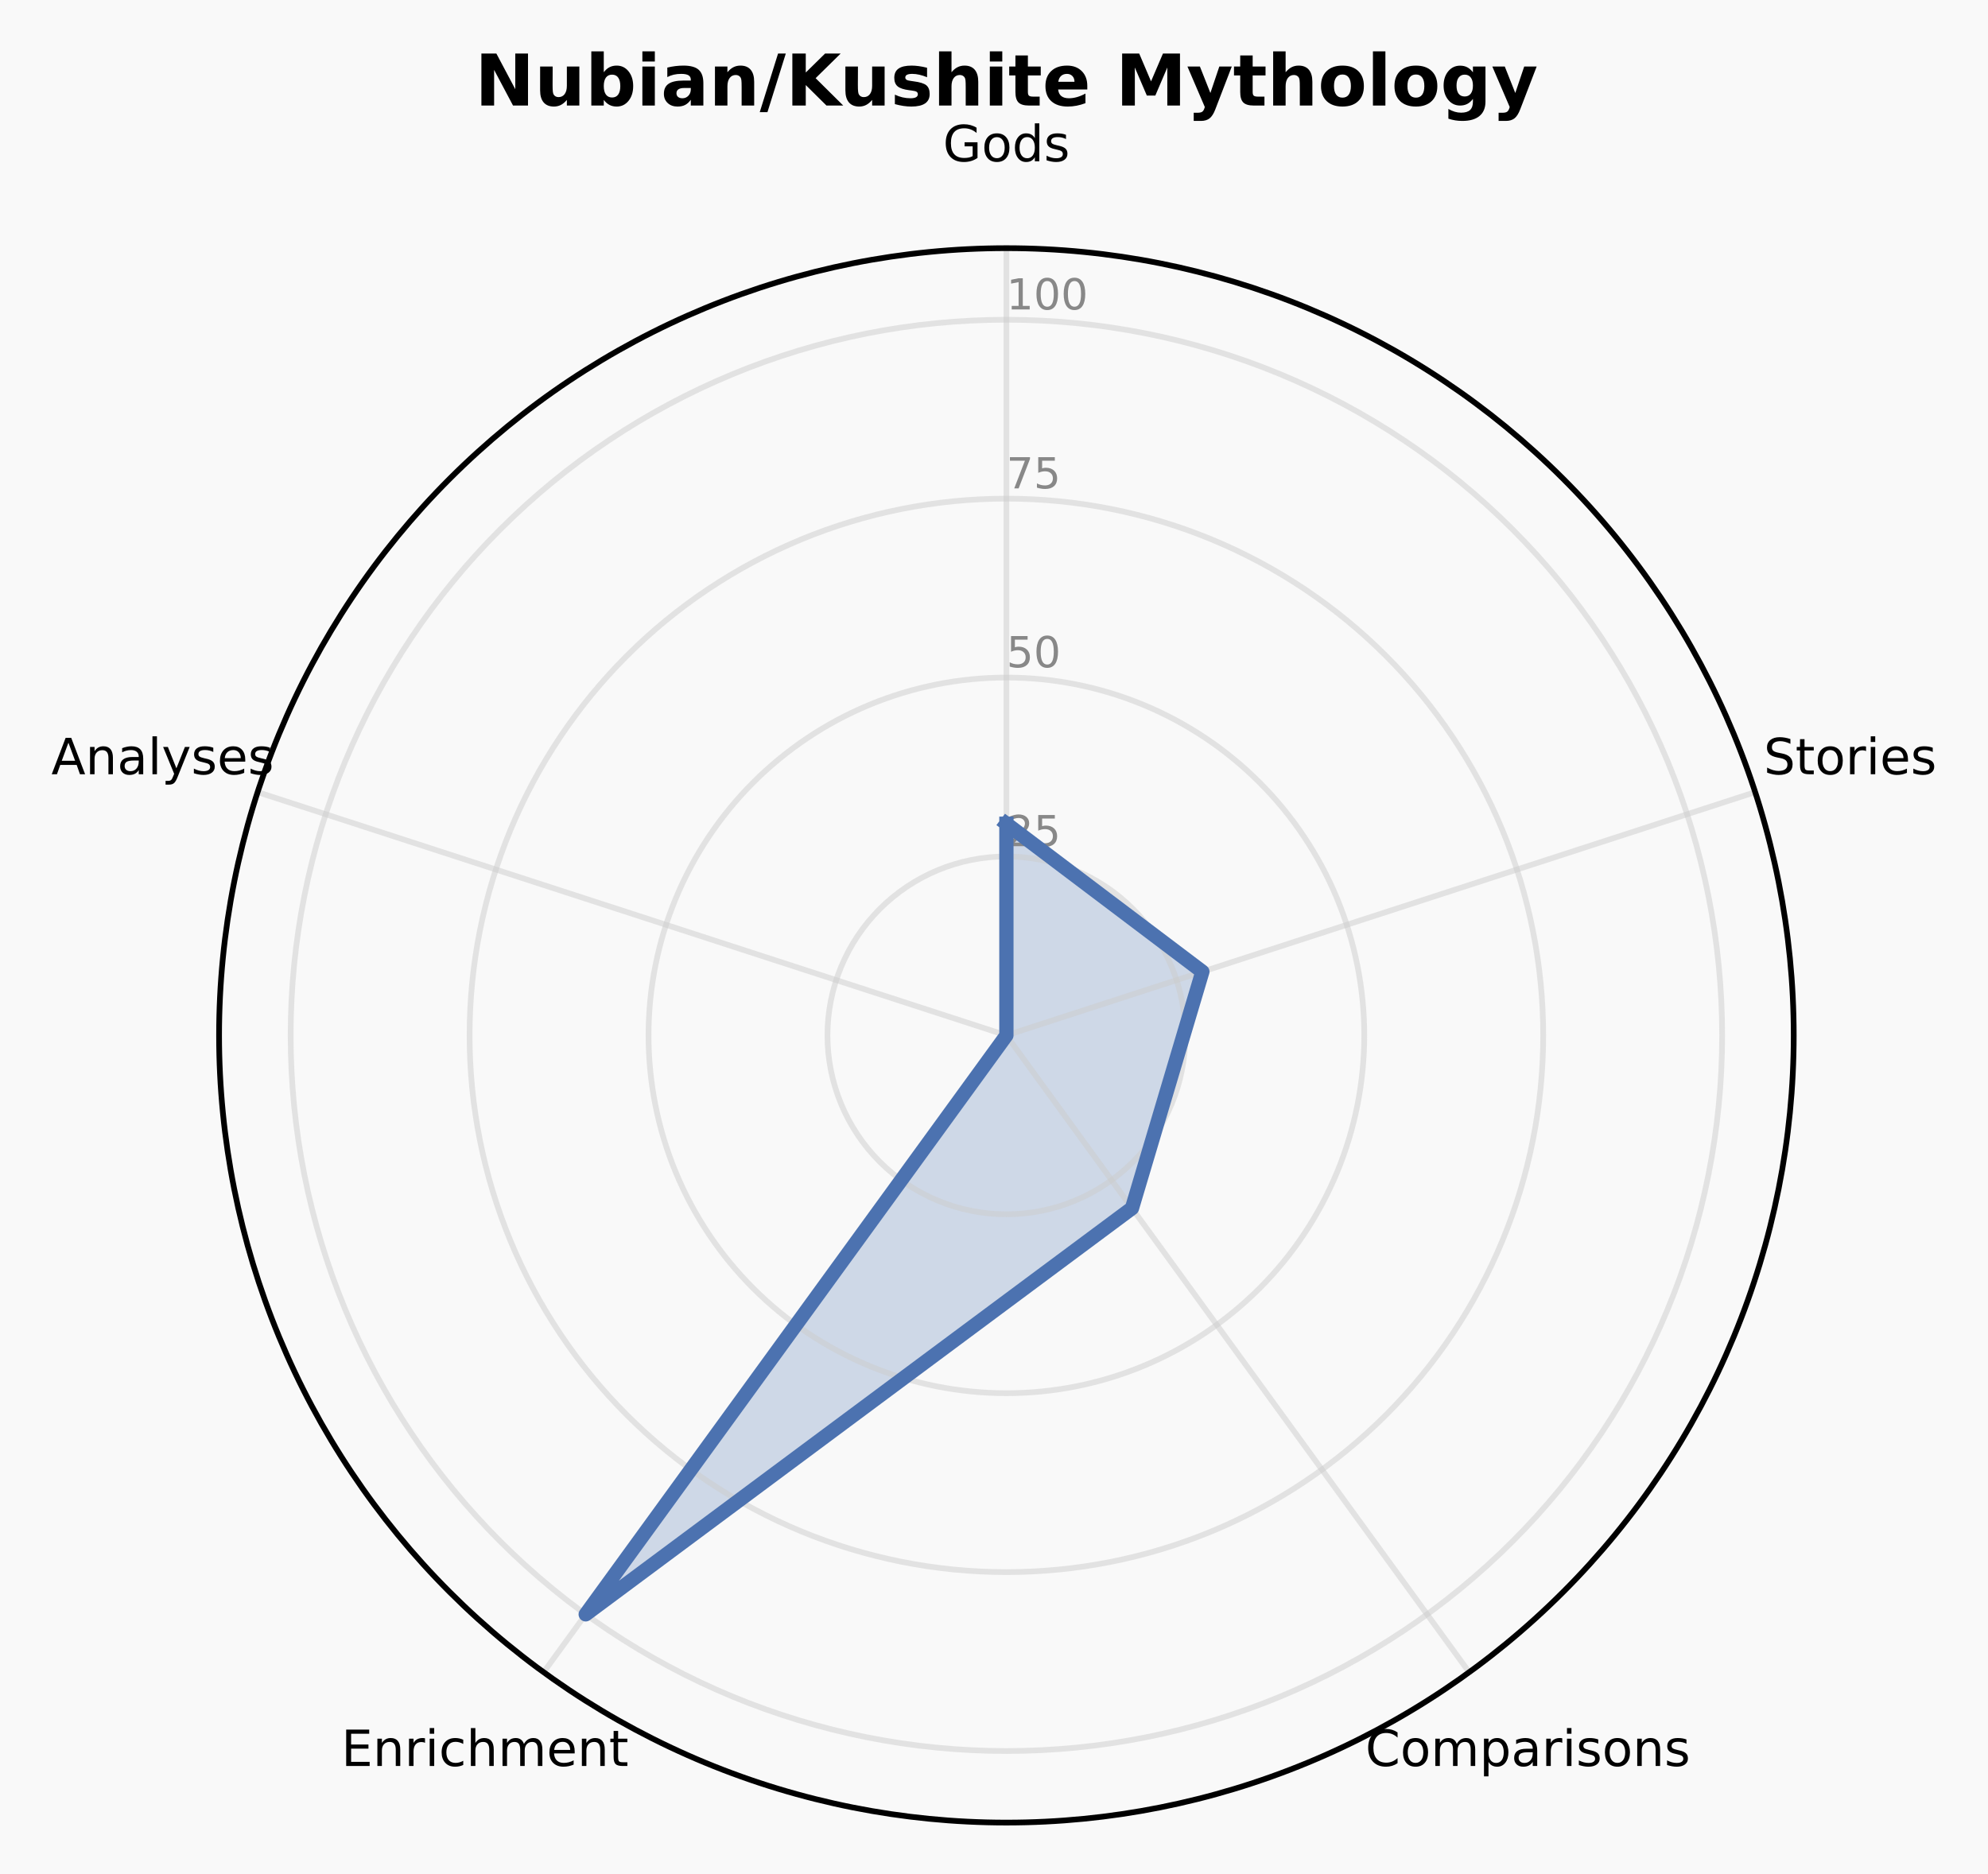
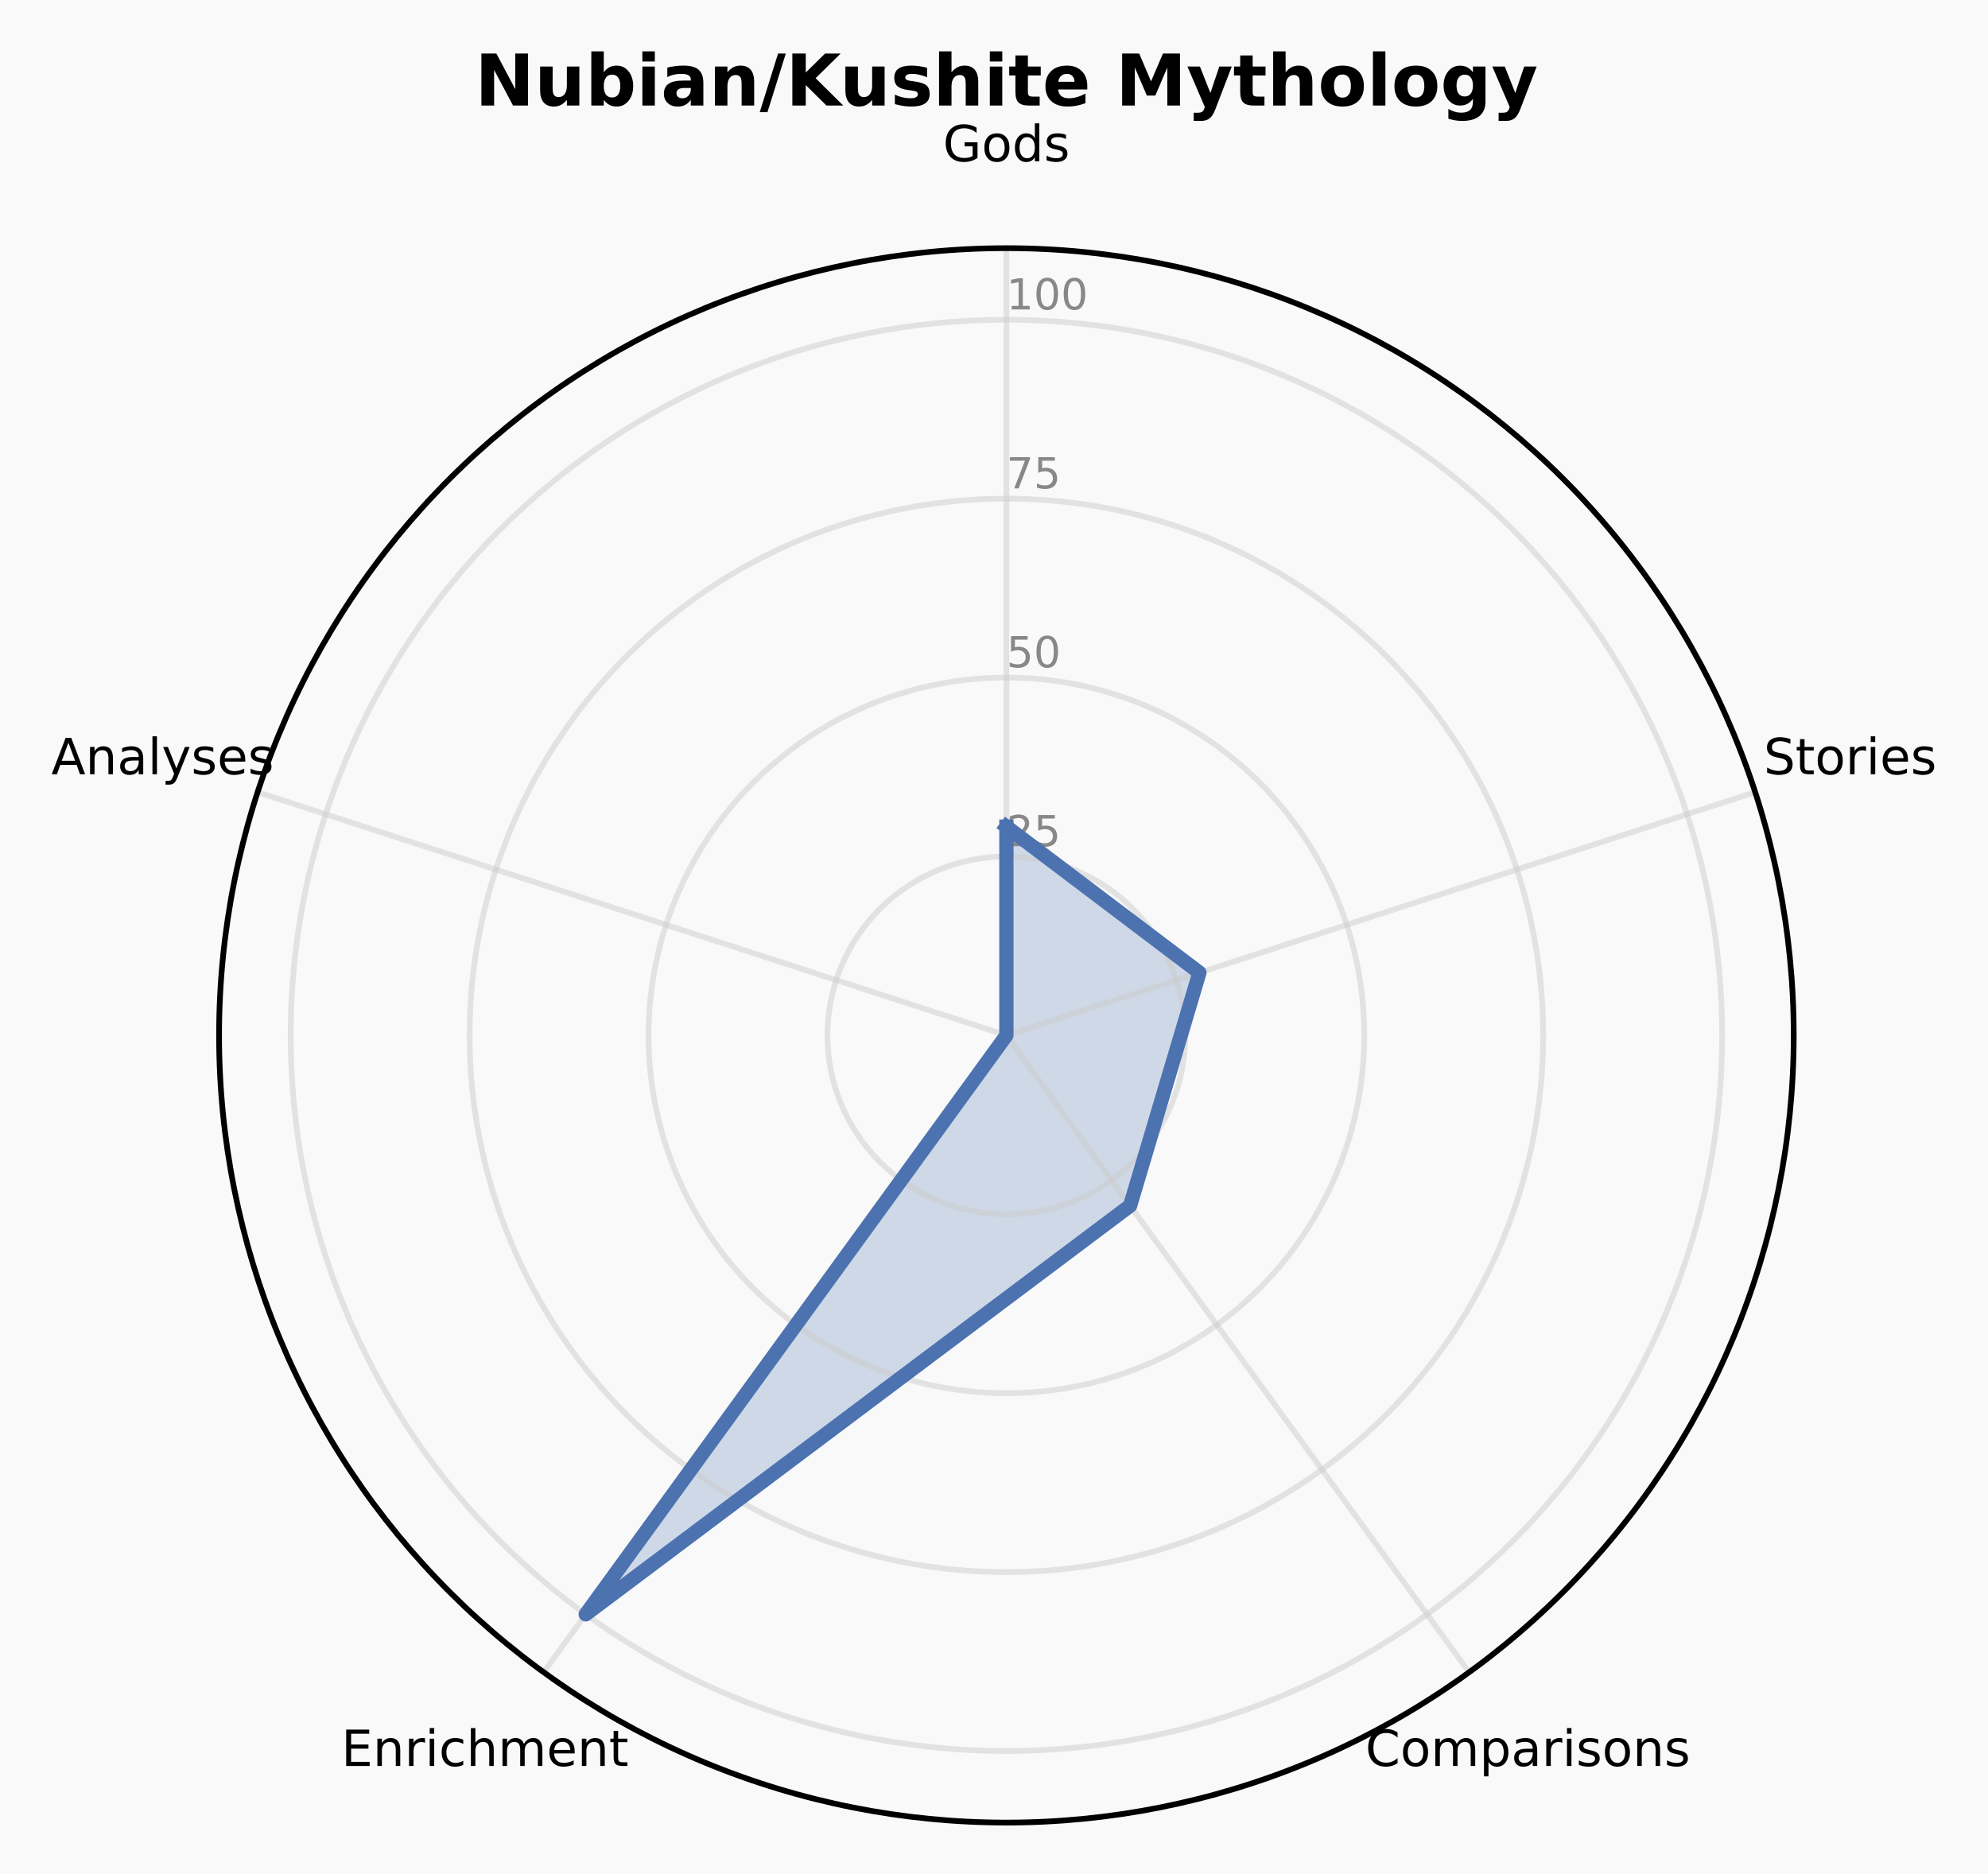
<svg xmlns="http://www.w3.org/2000/svg" xmlns:xlink="http://www.w3.org/1999/xlink" width="278.709pt" height="262.758pt" viewBox="0 0 278.709 262.758" version="1.1">
  <defs>
    <style type="text/css">*{stroke-linejoin: round; stroke-linecap: butt}</style>
  </defs>
  <g id="figure_1">
    <g id="patch_1">
      <path d="M 0 262.758  L 278.709 262.758  L 278.709 0  L 0 0  z " style="fill: #f9f9f9" />
    </g>
    <g id="axes_1">
      <g id="patch_2">
        <path d="M 251.473 145.178  C 251.473 130.683 248.618 116.329 243.071 102.938  C 237.524 89.546 229.393 77.377 219.143 67.128  C 208.894 56.878 196.725 48.748 183.334 43.201  C 169.942 37.654 155.588 34.798 141.093 34.798  C 126.598 34.798 112.244 37.654 98.853 43.201  C 85.461 48.748 73.293 56.878 63.043 67.128  C 52.794 77.377 44.663 89.546 39.116 102.938  C 33.569 116.329 30.714 130.683 30.714 145.178  C 30.714 159.673 33.569 174.027 39.116 187.418  C 44.663 200.81 52.794 212.979 63.043 223.228  C 73.293 233.478 85.461 241.609 98.853 247.155  C 112.244 252.702 126.598 255.558 141.093 255.558  C 155.588 255.558 169.942 252.702 183.334 247.155  C 196.725 241.609 208.894 233.478 219.143 223.228  C 229.393 212.979 237.524 200.81 243.071 187.418  C 248.618 174.027 251.473 159.673 251.473 145.178  M 141.093 145.178  C 141.093 145.178 141.093 145.178 141.093 145.178  C 141.093 145.178 141.093 145.178 141.093 145.178  C 141.093 145.178 141.093 145.178 141.093 145.178  C 141.093 145.178 141.093 145.178 141.093 145.178  C 141.093 145.178 141.093 145.178 141.093 145.178  C 141.093 145.178 141.093 145.178 141.093 145.178  C 141.093 145.178 141.093 145.178 141.093 145.178  C 141.093 145.178 141.093 145.178 141.093 145.178  C 141.093 145.178 141.093 145.178 141.093 145.178  C 141.093 145.178 141.093 145.178 141.093 145.178  C 141.093 145.178 141.093 145.178 141.093 145.178  C 141.093 145.178 141.093 145.178 141.093 145.178  C 141.093 145.178 141.093 145.178 141.093 145.178  C 141.093 145.178 141.093 145.178 141.093 145.178  C 141.093 145.178 141.093 145.178 141.093 145.178  C 141.093 145.178 141.093 145.178 141.093 145.178  z " style="fill: #f9f9f9" />
      </g>
      <g id="patch_3">
-         <path d="M 141.093 115.498  L 168.567 136.251  L 158.7 169.411  L 82.112 226.359  L 141.093 145.178  z " clip-path="url(#p955410643f)" style="fill: #4c72b0; opacity: 0.25; stroke: #4c72b0; stroke-linejoin: miter" />
+         <path d="M 141.093 115.911  L 168.157 136.385  L 158.441 169.055  L 82.112 226.359  L 141.093 145.178  z " clip-path="url(#p2fd613f01b)" style="fill: #4c72b0; opacity: 0.25; stroke: #4c72b0; stroke-linejoin: miter" />
      </g>
      <g id="matplotlib.axis_1">
        <g id="xtick_1">
          <g id="line2d_1">
-             <path d="M 141.093 145.178  L 141.093 34.798  " clip-path="url(#p955410643f)" style="fill: none; stroke: #cccccc; stroke-opacity: 0.5; stroke-width: 0.8; stroke-linecap: square" />
+             <path d="M 141.093 145.178  L 141.093 34.798  " clip-path="url(#p2fd613f01b)" style="fill: none; stroke: #cccccc; stroke-opacity: 0.5; stroke-width: 0.8; stroke-linecap: square" />
          </g>
          <g id="text_1">
            <g transform="translate(132.1945 22.61707) scale(0.07 -0.07)">
              <defs>
                <path id="DejaVuSans-2a" d="M 3809 666  L 3809 1919  L 2778 1919  L 2778 2438  L 4434 2438  L 4434 434  Q 4069 175 3628 42  Q 3188 -91 2688 -91  Q 1594 -91 976 548  Q 359 1188 359 2328  Q 359 3472 976 4111  Q 1594 4750 2688 4750  Q 3144 4750 3555 4637  Q 3966 4525 4313 4306  L 4313 3634  Q 3963 3931 3569 4081  Q 3175 4231 2741 4231  Q 1884 4231 1454 3753  Q 1025 3275 1025 2328  Q 1025 1384 1454 906  Q 1884 428 2741 428  Q 3075 428 3337 486  Q 3600 544 3809 666  z " transform="scale(0.015625)" />
                <path id="DejaVuSans-52" d="M 1959 3097  Q 1497 3097 1228 2736  Q 959 2375 959 1747  Q 959 1119 1226 758  Q 1494 397 1959 397  Q 2419 397 2687 759  Q 2956 1122 2956 1747  Q 2956 2369 2687 2733  Q 2419 3097 1959 3097  z M 1959 3584  Q 2709 3584 3137 3096  Q 3566 2609 3566 1747  Q 3566 888 3137 398  Q 2709 -91 1959 -91  Q 1206 -91 779 398  Q 353 888 353 1747  Q 353 2609 779 3096  Q 1206 3584 1959 3584  z " transform="scale(0.015625)" />
                <path id="DejaVuSans-47" d="M 2906 2969  L 2906 4863  L 3481 4863  L 3481 0  L 2906 0  L 2906 525  Q 2725 213 2448 61  Q 2172 -91 1784 -91  Q 1150 -91 751 415  Q 353 922 353 1747  Q 353 2572 751 3078  Q 1150 3584 1784 3584  Q 2172 3584 2448 3432  Q 2725 3281 2906 2969  z M 947 1747  Q 947 1113 1208 752  Q 1469 391 1925 391  Q 2381 391 2643 752  Q 2906 1113 2906 1747  Q 2906 2381 2643 2742  Q 2381 3103 1925 3103  Q 1469 3103 1208 2742  Q 947 2381 947 1747  z " transform="scale(0.015625)" />
                <path id="DejaVuSans-56" d="M 2834 3397  L 2834 2853  Q 2591 2978 2328 3040  Q 2066 3103 1784 3103  Q 1356 3103 1142 2972  Q 928 2841 928 2578  Q 928 2378 1081 2264  Q 1234 2150 1697 2047  L 1894 2003  Q 2506 1872 2764 1633  Q 3022 1394 3022 966  Q 3022 478 2636 193  Q 2250 -91 1575 -91  Q 1294 -91 989 -36  Q 684 19 347 128  L 347 722  Q 666 556 975 473  Q 1284 391 1588 391  Q 1994 391 2212 530  Q 2431 669 2431 922  Q 2431 1156 2273 1281  Q 2116 1406 1581 1522  L 1381 1569  Q 847 1681 609 1914  Q 372 2147 372 2553  Q 372 3047 722 3315  Q 1072 3584 1716 3584  Q 2034 3584 2315 3537  Q 2597 3491 2834 3397  z " transform="scale(0.015625)" />
              </defs>
              <use xlink:href="#DejaVuSans-2a" />
              <use xlink:href="#DejaVuSans-52" transform="translate(77.48438 0)" />
              <use xlink:href="#DejaVuSans-47" transform="translate(138.6719 0)" />
              <use xlink:href="#DejaVuSans-56" transform="translate(202.1562 0)" />
            </g>
          </g>
        </g>
        <g id="xtick_2">
          <g id="line2d_2">
-             <path d="M 141.093 145.178  L 246.07 111.069  " clip-path="url(#p955410643f)" style="fill: none; stroke: #cccccc; stroke-opacity: 0.5; stroke-width: 0.8; stroke-linecap: square" />
+             <path d="M 141.093 145.178  L 246.07 111.069  " clip-path="url(#p2fd613f01b)" style="fill: none; stroke: #cccccc; stroke-opacity: 0.5; stroke-width: 0.8; stroke-linecap: square" />
          </g>
          <g id="text_2">
            <g transform="translate(247.2616 108.5613) scale(0.07 -0.07)">
              <defs>
                <path id="DejaVuSans-36" d="M 3425 4513  L 3425 3897  Q 3066 4069 2747 4153  Q 2428 4238 2131 4238  Q 1616 4238 1336 4038  Q 1056 3838 1056 3469  Q 1056 3159 1242 3001  Q 1428 2844 1947 2747  L 2328 2669  Q 3034 2534 3370 2195  Q 3706 1856 3706 1288  Q 3706 609 3251 259  Q 2797 -91 1919 -91  Q 1588 -91 1214 -16  Q 841 59 441 206  L 441 856  Q 825 641 1194 531  Q 1563 422 1919 422  Q 2459 422 2753 634  Q 3047 847 3047 1241  Q 3047 1584 2836 1778  Q 2625 1972 2144 2069  L 1759 2144  Q 1053 2284 737 2584  Q 422 2884 422 3419  Q 422 4038 858 4394  Q 1294 4750 2059 4750  Q 2388 4750 2728 4690  Q 3069 4631 3425 4513  z " transform="scale(0.015625)" />
                <path id="DejaVuSans-57" d="M 1172 4494  L 1172 3500  L 2356 3500  L 2356 3053  L 1172 3053  L 1172 1153  Q 1172 725 1289 603  Q 1406 481 1766 481  L 2356 481  L 2356 0  L 1766 0  Q 1100 0 847 248  Q 594 497 594 1153  L 594 3053  L 172 3053  L 172 3500  L 594 3500  L 594 4494  L 1172 4494  z " transform="scale(0.015625)" />
                <path id="DejaVuSans-55" d="M 2631 2963  Q 2534 3019 2420 3045  Q 2306 3072 2169 3072  Q 1681 3072 1420 2755  Q 1159 2438 1159 1844  L 1159 0  L 581 0  L 581 3500  L 1159 3500  L 1159 2956  Q 1341 3275 1631 3429  Q 1922 3584 2338 3584  Q 2397 3584 2469 3576  Q 2541 3569 2628 3553  L 2631 2963  z " transform="scale(0.015625)" />
                <path id="DejaVuSans-4c" d="M 603 3500  L 1178 3500  L 1178 0  L 603 0  L 603 3500  z M 603 4863  L 1178 4863  L 1178 4134  L 603 4134  L 603 4863  z " transform="scale(0.015625)" />
                <path id="DejaVuSans-48" d="M 3597 1894  L 3597 1613  L 953 1613  Q 991 1019 1311 708  Q 1631 397 2203 397  Q 2534 397 2845 478  Q 3156 559 3463 722  L 3463 178  Q 3153 47 2828 -22  Q 2503 -91 2169 -91  Q 1331 -91 842 396  Q 353 884 353 1716  Q 353 2575 817 3079  Q 1281 3584 2069 3584  Q 2775 3584 3186 3129  Q 3597 2675 3597 1894  z M 3022 2063  Q 3016 2534 2758 2815  Q 2500 3097 2075 3097  Q 1594 3097 1305 2825  Q 1016 2553 972 2059  L 3022 2063  z " transform="scale(0.015625)" />
              </defs>
              <use xlink:href="#DejaVuSans-36" />
              <use xlink:href="#DejaVuSans-57" transform="translate(63.48438 0)" />
              <use xlink:href="#DejaVuSans-52" transform="translate(102.6875 0)" />
              <use xlink:href="#DejaVuSans-55" transform="translate(163.875 0)" />
              <use xlink:href="#DejaVuSans-4c" transform="translate(204.9844 0)" />
              <use xlink:href="#DejaVuSans-48" transform="translate(232.7656 0)" />
              <use xlink:href="#DejaVuSans-56" transform="translate(294.2969 0)" />
            </g>
          </g>
        </g>
        <g id="xtick_3">
          <g id="line2d_3">
-             <path d="M 141.093 145.178  L 205.973 234.477  " clip-path="url(#p955410643f)" style="fill: none; stroke: #cccccc; stroke-opacity: 0.5; stroke-width: 0.8; stroke-linecap: square" />
+             <path d="M 141.093 145.178  L 205.973 234.477  " clip-path="url(#p2fd613f01b)" style="fill: none; stroke: #cccccc; stroke-opacity: 0.5; stroke-width: 0.8; stroke-linecap: square" />
          </g>
          <g id="text_3">
            <g transform="translate(191.4228 247.6219) scale(0.07 -0.07)">
              <defs>
                <path id="DejaVuSans-26" d="M 4122 4306  L 4122 3641  Q 3803 3938 3442 4084  Q 3081 4231 2675 4231  Q 1875 4231 1450 3742  Q 1025 3253 1025 2328  Q 1025 1406 1450 917  Q 1875 428 2675 428  Q 3081 428 3442 575  Q 3803 722 4122 1019  L 4122 359  Q 3791 134 3420 21  Q 3050 -91 2638 -91  Q 1578 -91 968 557  Q 359 1206 359 2328  Q 359 3453 968 4101  Q 1578 4750 2638 4750  Q 3056 4750 3426 4639  Q 3797 4528 4122 4306  z " transform="scale(0.015625)" />
                <path id="DejaVuSans-50" d="M 3328 2828  Q 3544 3216 3844 3400  Q 4144 3584 4550 3584  Q 5097 3584 5394 3201  Q 5691 2819 5691 2113  L 5691 0  L 5113 0  L 5113 2094  Q 5113 2597 4934 2840  Q 4756 3084 4391 3084  Q 3944 3084 3684 2787  Q 3425 2491 3425 1978  L 3425 0  L 2847 0  L 2847 2094  Q 2847 2600 2669 2842  Q 2491 3084 2119 3084  Q 1678 3084 1418 2786  Q 1159 2488 1159 1978  L 1159 0  L 581 0  L 581 3500  L 1159 3500  L 1159 2956  Q 1356 3278 1631 3431  Q 1906 3584 2284 3584  Q 2666 3584 2933 3390  Q 3200 3197 3328 2828  z " transform="scale(0.015625)" />
                <path id="DejaVuSans-53" d="M 1159 525  L 1159 -1331  L 581 -1331  L 581 3500  L 1159 3500  L 1159 2969  Q 1341 3281 1617 3432  Q 1894 3584 2278 3584  Q 2916 3584 3314 3078  Q 3713 2572 3713 1747  Q 3713 922 3314 415  Q 2916 -91 2278 -91  Q 1894 -91 1617 61  Q 1341 213 1159 525  z M 3116 1747  Q 3116 2381 2855 2742  Q 2594 3103 2138 3103  Q 1681 3103 1420 2742  Q 1159 2381 1159 1747  Q 1159 1113 1420 752  Q 1681 391 2138 391  Q 2594 391 2855 752  Q 3116 1113 3116 1747  z " transform="scale(0.015625)" />
                <path id="DejaVuSans-44" d="M 2194 1759  Q 1497 1759 1228 1600  Q 959 1441 959 1056  Q 959 750 1161 570  Q 1363 391 1709 391  Q 2188 391 2477 730  Q 2766 1069 2766 1631  L 2766 1759  L 2194 1759  z M 3341 1997  L 3341 0  L 2766 0  L 2766 531  Q 2569 213 2275 61  Q 1981 -91 1556 -91  Q 1019 -91 701 211  Q 384 513 384 1019  Q 384 1609 779 1909  Q 1175 2209 1959 2209  L 2766 2209  L 2766 2266  Q 2766 2663 2505 2880  Q 2244 3097 1772 3097  Q 1472 3097 1187 3025  Q 903 2953 641 2809  L 641 3341  Q 956 3463 1253 3523  Q 1550 3584 1831 3584  Q 2591 3584 2966 3190  Q 3341 2797 3341 1997  z " transform="scale(0.015625)" />
                <path id="DejaVuSans-51" d="M 3513 2113  L 3513 0  L 2938 0  L 2938 2094  Q 2938 2591 2744 2837  Q 2550 3084 2163 3084  Q 1697 3084 1428 2787  Q 1159 2491 1159 1978  L 1159 0  L 581 0  L 581 3500  L 1159 3500  L 1159 2956  Q 1366 3272 1645 3428  Q 1925 3584 2291 3584  Q 2894 3584 3203 3211  Q 3513 2838 3513 2113  z " transform="scale(0.015625)" />
              </defs>
              <use xlink:href="#DejaVuSans-26" />
              <use xlink:href="#DejaVuSans-52" transform="translate(69.82812 0)" />
              <use xlink:href="#DejaVuSans-50" transform="translate(131.0156 0)" />
              <use xlink:href="#DejaVuSans-53" transform="translate(228.4219 0)" />
              <use xlink:href="#DejaVuSans-44" transform="translate(291.9062 0)" />
              <use xlink:href="#DejaVuSans-55" transform="translate(353.1875 0)" />
              <use xlink:href="#DejaVuSans-4c" transform="translate(394.2969 0)" />
              <use xlink:href="#DejaVuSans-56" transform="translate(422.0781 0)" />
              <use xlink:href="#DejaVuSans-52" transform="translate(474.1719 0)" />
              <use xlink:href="#DejaVuSans-51" transform="translate(535.3594 0)" />
              <use xlink:href="#DejaVuSans-56" transform="translate(598.7344 0)" />
            </g>
          </g>
        </g>
        <g id="xtick_4">
          <g id="line2d_4">
-             <path d="M 141.093 145.178  L 76.214 234.477  " clip-path="url(#p955410643f)" style="fill: none; stroke: #cccccc; stroke-opacity: 0.5; stroke-width: 0.8; stroke-linecap: square" />
+             <path d="M 141.093 145.178  L 76.214 234.477  " clip-path="url(#p2fd613f01b)" style="fill: none; stroke: #cccccc; stroke-opacity: 0.5; stroke-width: 0.8; stroke-linecap: square" />
          </g>
          <g id="text_4">
            <g transform="translate(47.8483 247.6219) scale(0.07 -0.07)">
              <defs>
                <path id="DejaVuSans-28" d="M 628 4666  L 3578 4666  L 3578 4134  L 1259 4134  L 1259 2753  L 3481 2753  L 3481 2222  L 1259 2222  L 1259 531  L 3634 531  L 3634 0  L 628 0  L 628 4666  z " transform="scale(0.015625)" />
                <path id="DejaVuSans-46" d="M 3122 3366  L 3122 2828  Q 2878 2963 2633 3030  Q 2388 3097 2138 3097  Q 1578 3097 1268 2742  Q 959 2388 959 1747  Q 959 1106 1268 751  Q 1578 397 2138 397  Q 2388 397 2633 464  Q 2878 531 3122 666  L 3122 134  Q 2881 22 2623 -34  Q 2366 -91 2075 -91  Q 1284 -91 818 406  Q 353 903 353 1747  Q 353 2603 823 3093  Q 1294 3584 2113 3584  Q 2378 3584 2631 3529  Q 2884 3475 3122 3366  z " transform="scale(0.015625)" />
                <path id="DejaVuSans-4b" d="M 3513 2113  L 3513 0  L 2938 0  L 2938 2094  Q 2938 2591 2744 2837  Q 2550 3084 2163 3084  Q 1697 3084 1428 2787  Q 1159 2491 1159 1978  L 1159 0  L 581 0  L 581 4863  L 1159 4863  L 1159 2956  Q 1366 3272 1645 3428  Q 1925 3584 2291 3584  Q 2894 3584 3203 3211  Q 3513 2838 3513 2113  z " transform="scale(0.015625)" />
              </defs>
              <use xlink:href="#DejaVuSans-28" />
              <use xlink:href="#DejaVuSans-51" transform="translate(63.1875 0)" />
              <use xlink:href="#DejaVuSans-55" transform="translate(126.5625 0)" />
              <use xlink:href="#DejaVuSans-4c" transform="translate(167.6719 0)" />
              <use xlink:href="#DejaVuSans-46" transform="translate(195.4531 0)" />
              <use xlink:href="#DejaVuSans-4b" transform="translate(250.4375 0)" />
              <use xlink:href="#DejaVuSans-50" transform="translate(313.8125 0)" />
              <use xlink:href="#DejaVuSans-48" transform="translate(411.2188 0)" />
              <use xlink:href="#DejaVuSans-51" transform="translate(472.75 0)" />
              <use xlink:href="#DejaVuSans-57" transform="translate(536.125 0)" />
            </g>
          </g>
        </g>
        <g id="xtick_5">
          <g id="line2d_5">
-             <path d="M 141.093 145.178  L 36.116 111.069  " clip-path="url(#p955410643f)" style="fill: none; stroke: #cccccc; stroke-opacity: 0.5; stroke-width: 0.8; stroke-linecap: square" />
+             <path d="M 141.093 145.178  L 36.116 111.069  " clip-path="url(#p2fd613f01b)" style="fill: none; stroke: #cccccc; stroke-opacity: 0.5; stroke-width: 0.8; stroke-linecap: square" />
          </g>
          <g id="text_5">
            <g transform="translate(7.2 108.5613) scale(0.07 -0.07)">
              <defs>
                <path id="DejaVuSans-24" d="M 2188 4044  L 1331 1722  L 3047 1722  L 2188 4044  z M 1831 4666  L 2547 4666  L 4325 0  L 3669 0  L 3244 1197  L 1141 1197  L 716 0  L 50 0  L 1831 4666  z " transform="scale(0.015625)" />
                <path id="DejaVuSans-4f" d="M 603 4863  L 1178 4863  L 1178 0  L 603 0  L 603 4863  z " transform="scale(0.015625)" />
                <path id="DejaVuSans-5c" d="M 2059 -325  Q 1816 -950 1584 -1140  Q 1353 -1331 966 -1331  L 506 -1331  L 506 -850  L 844 -850  Q 1081 -850 1212 -737  Q 1344 -625 1503 -206  L 1606 56  L 191 3500  L 800 3500  L 1894 763  L 2988 3500  L 3597 3500  L 2059 -325  z " transform="scale(0.015625)" />
              </defs>
              <use xlink:href="#DejaVuSans-24" />
              <use xlink:href="#DejaVuSans-51" transform="translate(68.40625 0)" />
              <use xlink:href="#DejaVuSans-44" transform="translate(131.7812 0)" />
              <use xlink:href="#DejaVuSans-4f" transform="translate(193.0625 0)" />
              <use xlink:href="#DejaVuSans-5c" transform="translate(220.8438 0)" />
              <use xlink:href="#DejaVuSans-56" transform="translate(280.0312 0)" />
              <use xlink:href="#DejaVuSans-48" transform="translate(332.125 0)" />
              <use xlink:href="#DejaVuSans-56" transform="translate(393.6562 0)" />
            </g>
          </g>
        </g>
      </g>
      <g id="matplotlib.axis_2">
        <g id="ytick_1">
          <g id="line2d_6">
-             <path d="M 141.093 120.092  C 144.388 120.092 147.65 120.741 150.693 122.001  C 153.737 123.262 156.503 125.11 158.832 127.439  C 161.161 129.769 163.009 132.534 164.27 135.578  C 165.531 138.621 166.18 141.884 166.18 145.178  C 166.18 148.472 165.531 151.735 164.27 154.778  C 163.009 157.822 161.161 160.587 158.832 162.917  C 156.503 165.246 153.737 167.094 150.693 168.355  C 147.65 169.615 144.388 170.264 141.093 170.264  C 137.799 170.264 134.537 169.615 131.493 168.355  C 128.45 167.094 125.684 165.246 123.355 162.917  C 121.025 160.587 119.177 157.822 117.917 154.778  C 116.656 151.735 116.007 148.472 116.007 145.178  C 116.007 141.884 116.656 138.621 117.917 135.578  C 119.177 132.534 121.025 129.769 123.355 127.439  C 125.684 125.11 128.45 123.262 131.493 122.001  C 134.537 120.741 137.799 120.092 141.093 120.092  " clip-path="url(#p955410643f)" style="fill: none; stroke: #cccccc; stroke-opacity: 0.5; stroke-width: 0.8; stroke-linecap: square" />
+             <path d="M 141.093 120.092  C 144.388 120.092 147.65 120.741 150.693 122.001  C 153.737 123.262 156.503 125.11 158.832 127.439  C 161.161 129.769 163.009 132.534 164.27 135.578  C 165.531 138.621 166.18 141.884 166.18 145.178  C 166.18 148.472 165.531 151.735 164.27 154.778  C 163.009 157.822 161.161 160.587 158.832 162.917  C 156.503 165.246 153.737 167.094 150.693 168.355  C 147.65 169.615 144.388 170.264 141.093 170.264  C 137.799 170.264 134.537 169.615 131.493 168.355  C 128.45 167.094 125.684 165.246 123.355 162.917  C 121.025 160.587 119.177 157.822 117.917 154.778  C 116.656 151.735 116.007 148.472 116.007 145.178  C 116.007 141.884 116.656 138.621 117.917 135.578  C 119.177 132.534 121.025 129.769 123.355 127.439  C 125.684 125.11 128.45 123.262 131.493 122.001  C 134.537 120.741 137.799 120.092 141.093 120.092  " clip-path="url(#p2fd613f01b)" style="fill: none; stroke: #cccccc; stroke-opacity: 0.5; stroke-width: 0.8; stroke-linecap: square" />
          </g>
          <g id="text_6">
            <g style="fill: #888888" transform="translate(141.0933 118.6504) scale(0.06 -0.06)">
              <defs>
                <path id="DejaVuSans-15" d="M 1228 531  L 3431 531  L 3431 0  L 469 0  L 469 531  Q 828 903 1448 1529  Q 2069 2156 2228 2338  Q 2531 2678 2651 2914  Q 2772 3150 2772 3378  Q 2772 3750 2511 3984  Q 2250 4219 1831 4219  Q 1534 4219 1204 4116  Q 875 4013 500 3803  L 500 4441  Q 881 4594 1212 4672  Q 1544 4750 1819 4750  Q 2544 4750 2975 4387  Q 3406 4025 3406 3419  Q 3406 3131 3298 2873  Q 3191 2616 2906 2266  Q 2828 2175 2409 1742  Q 1991 1309 1228 531  z " transform="scale(0.015625)" />
                <path id="DejaVuSans-18" d="M 691 4666  L 3169 4666  L 3169 4134  L 1269 4134  L 1269 2991  Q 1406 3038 1543 3061  Q 1681 3084 1819 3084  Q 2600 3084 3056 2656  Q 3513 2228 3513 1497  Q 3513 744 3044 326  Q 2575 -91 1722 -91  Q 1428 -91 1123 -41  Q 819 9 494 109  L 494 744  Q 775 591 1075 516  Q 1375 441 1709 441  Q 2250 441 2565 725  Q 2881 1009 2881 1497  Q 2881 1984 2565 2268  Q 2250 2553 1709 2553  Q 1456 2553 1204 2497  Q 953 2441 691 2322  L 691 4666  z " transform="scale(0.015625)" />
              </defs>
              <use xlink:href="#DejaVuSans-15" />
              <use xlink:href="#DejaVuSans-18" transform="translate(63.625 0)" />
            </g>
          </g>
        </g>
        <g id="ytick_2">
          <g id="line2d_7">
-             <path d="M 141.093 95.005  C 147.682 95.005 154.206 96.303 160.293 98.825  C 166.381 101.346 171.912 105.042 176.571 109.701  C 181.229 114.36 184.925 119.891 187.447 125.978  C 189.968 132.065 191.266 138.589 191.266 145.178  C 191.266 151.767 189.968 158.291 187.447 164.378  C 184.925 170.465 181.229 175.997 176.571 180.655  C 171.912 185.314 166.381 189.01 160.293 191.531  C 154.206 194.053 147.682 195.351 141.093 195.351  C 134.505 195.351 127.98 194.053 121.893 191.531  C 115.806 189.01 110.275 185.314 105.616 180.655  C 100.957 175.997 97.261 170.465 94.74 164.378  C 92.219 158.291 90.921 151.767 90.921 145.178  C 90.921 138.589 92.219 132.065 94.74 125.978  C 97.261 119.891 100.957 114.36 105.616 109.701  C 110.275 105.042 115.806 101.346 121.893 98.825  C 127.98 96.303 134.505 95.005 141.093 95.005  " clip-path="url(#p955410643f)" style="fill: none; stroke: #cccccc; stroke-opacity: 0.5; stroke-width: 0.8; stroke-linecap: square" />
+             <path d="M 141.093 95.005  C 147.682 95.005 154.206 96.303 160.293 98.825  C 166.381 101.346 171.912 105.042 176.571 109.701  C 181.229 114.36 184.925 119.891 187.447 125.978  C 189.968 132.065 191.266 138.589 191.266 145.178  C 191.266 151.767 189.968 158.291 187.447 164.378  C 184.925 170.465 181.229 175.997 176.571 180.655  C 171.912 185.314 166.381 189.01 160.293 191.531  C 154.206 194.053 147.682 195.351 141.093 195.351  C 134.505 195.351 127.98 194.053 121.893 191.531  C 115.806 189.01 110.275 185.314 105.616 180.655  C 100.957 175.997 97.261 170.465 94.74 164.378  C 92.219 158.291 90.921 151.767 90.921 145.178  C 90.921 138.589 92.219 132.065 94.74 125.978  C 97.261 119.891 100.957 114.36 105.616 109.701  C 110.275 105.042 115.806 101.346 121.893 98.825  C 127.98 96.303 134.505 95.005 141.093 95.005  " clip-path="url(#p2fd613f01b)" style="fill: none; stroke: #cccccc; stroke-opacity: 0.5; stroke-width: 0.8; stroke-linecap: square" />
          </g>
          <g id="text_7">
            <g style="fill: #888888" transform="translate(141.0933 93.56408) scale(0.06 -0.06)">
              <defs>
                <path id="DejaVuSans-13" d="M 2034 4250  Q 1547 4250 1301 3770  Q 1056 3291 1056 2328  Q 1056 1369 1301 889  Q 1547 409 2034 409  Q 2525 409 2770 889  Q 3016 1369 3016 2328  Q 3016 3291 2770 3770  Q 2525 4250 2034 4250  z M 2034 4750  Q 2819 4750 3233 4129  Q 3647 3509 3647 2328  Q 3647 1150 3233 529  Q 2819 -91 2034 -91  Q 1250 -91 836 529  Q 422 1150 422 2328  Q 422 3509 836 4129  Q 1250 4750 2034 4750  z " transform="scale(0.015625)" />
              </defs>
              <use xlink:href="#DejaVuSans-18" />
              <use xlink:href="#DejaVuSans-13" transform="translate(63.625 0)" />
            </g>
          </g>
        </g>
        <g id="ytick_3">
          <g id="line2d_8">
-             <path d="M 141.093 69.919  C 150.976 69.919 160.763 71.866 169.894 75.648  C 179.024 79.43 187.321 84.974 194.309 91.962  C 201.298 98.95 206.841 107.247 210.623 116.378  C 214.405 125.508 216.352 135.295 216.352 145.178  C 216.352 155.061 214.405 164.848 210.623 173.978  C 206.841 183.109 201.298 191.406 194.309 198.394  C 187.321 205.382 179.024 210.926 169.894 214.708  C 160.763 218.49 150.976 220.437 141.093 220.437  C 131.21 220.437 121.424 218.49 112.293 214.708  C 103.162 210.926 94.866 205.382 87.877 198.394  C 80.889 191.406 75.345 183.109 71.563 173.978  C 67.781 164.848 65.834 155.061 65.834 145.178  C 65.834 135.295 67.781 125.508 71.563 116.378  C 75.345 107.247 80.889 98.95 87.877 91.962  C 94.866 84.974 103.162 79.43 112.293 75.648  C 121.424 71.866 131.21 69.919 141.093 69.919  " clip-path="url(#p955410643f)" style="fill: none; stroke: #cccccc; stroke-opacity: 0.5; stroke-width: 0.8; stroke-linecap: square" />
+             <path d="M 141.093 69.919  C 150.976 69.919 160.763 71.866 169.894 75.648  C 179.024 79.43 187.321 84.974 194.309 91.962  C 201.298 98.95 206.841 107.247 210.623 116.378  C 214.405 125.508 216.352 135.295 216.352 145.178  C 216.352 155.061 214.405 164.848 210.623 173.978  C 206.841 183.109 201.298 191.406 194.309 198.394  C 187.321 205.382 179.024 210.926 169.894 214.708  C 160.763 218.49 150.976 220.437 141.093 220.437  C 131.21 220.437 121.424 218.49 112.293 214.708  C 103.162 210.926 94.866 205.382 87.877 198.394  C 80.889 191.406 75.345 183.109 71.563 173.978  C 67.781 164.848 65.834 155.061 65.834 145.178  C 65.834 135.295 67.781 125.508 71.563 116.378  C 75.345 107.247 80.889 98.95 87.877 91.962  C 94.866 84.974 103.162 79.43 112.293 75.648  C 121.424 71.866 131.21 69.919 141.093 69.919  " clip-path="url(#p2fd613f01b)" style="fill: none; stroke: #cccccc; stroke-opacity: 0.5; stroke-width: 0.8; stroke-linecap: square" />
          </g>
          <g id="text_8">
            <g style="fill: #888888" transform="translate(141.0933 68.47781) scale(0.06 -0.06)">
              <defs>
                <path id="DejaVuSans-1a" d="M 525 4666  L 3525 4666  L 3525 4397  L 1831 0  L 1172 0  L 2766 4134  L 525 4134  L 525 4666  z " transform="scale(0.015625)" />
              </defs>
              <use xlink:href="#DejaVuSans-1a" />
              <use xlink:href="#DejaVuSans-18" transform="translate(63.625 0)" />
            </g>
          </g>
        </g>
        <g id="ytick_4">
          <g id="line2d_9">
-             <path d="M 141.093 44.833  C 154.27 44.833 167.32 47.429 179.494 52.471  C 191.668 57.514 202.73 64.906 212.048 74.223  C 221.366 83.541 228.757 94.603 233.8 106.778  C 238.843 118.952 241.438 132.001 241.438 145.178  C 241.438 158.355 238.843 171.404 233.8 183.578  C 228.757 195.753 221.366 206.815 212.048 216.133  C 202.73 225.45 191.668 232.842 179.494 237.885  C 167.32 242.927 154.27 245.523 141.093 245.523  C 127.916 245.523 114.867 242.927 102.693 237.885  C 90.519 232.842 79.456 225.45 70.139 216.133  C 60.821 206.815 53.429 195.753 48.387 183.578  C 43.344 171.404 40.748 158.355 40.748 145.178  C 40.748 132.001 43.344 118.952 48.387 106.778  C 53.429 94.603 60.821 83.541 70.139 74.223  C 79.456 64.906 90.519 57.514 102.693 52.471  C 114.867 47.429 127.916 44.833 141.093 44.833  " clip-path="url(#p955410643f)" style="fill: none; stroke: #cccccc; stroke-opacity: 0.5; stroke-width: 0.8; stroke-linecap: square" />
+             <path d="M 141.093 44.833  C 154.27 44.833 167.32 47.429 179.494 52.471  C 191.668 57.514 202.73 64.906 212.048 74.223  C 221.366 83.541 228.757 94.603 233.8 106.778  C 238.843 118.952 241.438 132.001 241.438 145.178  C 241.438 158.355 238.843 171.404 233.8 183.578  C 228.757 195.753 221.366 206.815 212.048 216.133  C 202.73 225.45 191.668 232.842 179.494 237.885  C 167.32 242.927 154.27 245.523 141.093 245.523  C 127.916 245.523 114.867 242.927 102.693 237.885  C 90.519 232.842 79.456 225.45 70.139 216.133  C 60.821 206.815 53.429 195.753 48.387 183.578  C 43.344 171.404 40.748 158.355 40.748 145.178  C 40.748 132.001 43.344 118.952 48.387 106.778  C 53.429 94.603 60.821 83.541 70.139 74.223  C 79.456 64.906 90.519 57.514 102.693 52.471  C 114.867 47.429 127.916 44.833 141.093 44.833  " clip-path="url(#p2fd613f01b)" style="fill: none; stroke: #cccccc; stroke-opacity: 0.5; stroke-width: 0.8; stroke-linecap: square" />
          </g>
          <g id="text_9">
            <g style="fill: #888888" transform="translate(141.0933 43.39154) scale(0.06 -0.06)">
              <defs>
                <path id="DejaVuSans-14" d="M 794 531  L 1825 531  L 1825 4091  L 703 3866  L 703 4441  L 1819 4666  L 2450 4666  L 2450 531  L 3481 531  L 3481 0  L 794 0  L 794 531  z " transform="scale(0.015625)" />
              </defs>
              <use xlink:href="#DejaVuSans-14" />
              <use xlink:href="#DejaVuSans-13" transform="translate(63.625 0)" />
              <use xlink:href="#DejaVuSans-13" transform="translate(127.25 0)" />
            </g>
          </g>
        </g>
      </g>
      <g id="line2d_10">
-         <path d="M 141.093 115.498  L 168.567 136.251  L 158.7 169.411  L 82.112 226.359  L 141.093 145.178  L 141.093 115.498  " clip-path="url(#p955410643f)" style="fill: none; stroke: #4c72b0; stroke-width: 2; stroke-linecap: square" />
+         <path d="M 141.093 115.911  L 168.157 136.385  L 158.441 169.055  L 82.112 226.359  L 141.093 145.178  L 141.093 115.911  " clip-path="url(#p2fd613f01b)" style="fill: none; stroke: #4c72b0; stroke-width: 2; stroke-linecap: square" />
      </g>
      <g id="patch_4">
        <path d="M 141.093 34.798  C 126.598 34.798 112.244 37.654 98.853 43.201  C 85.461 48.748 73.293 56.878 63.043 67.128  C 52.794 77.377 44.663 89.546 39.116 102.938  C 33.569 116.329 30.714 130.683 30.714 145.178  C 30.714 159.673 33.569 174.027 39.116 187.418  C 44.663 200.81 52.794 212.979 63.043 223.228  C 73.293 233.478 85.461 241.609 98.853 247.155  C 112.244 252.702 126.598 255.558 141.093 255.558  C 155.588 255.558 169.942 252.702 183.334 247.155  C 196.725 241.609 208.894 233.478 219.143 223.228  C 229.393 212.979 237.524 200.81 243.071 187.418  C 248.618 174.027 251.473 159.673 251.473 145.178  C 251.473 130.683 248.618 116.329 243.071 102.938  C 237.524 89.546 229.393 77.377 219.143 67.128  C 208.894 56.878 196.725 48.748 183.334 43.201  C 169.942 37.654 155.588 34.798 141.093 34.798  " style="fill: none; stroke: #000000; stroke-width: 0.8; stroke-linejoin: miter; stroke-linecap: square" />
      </g>
      <g id="text_10">
        <g transform="translate(66.57218 14.79844) scale(0.1 -0.1)">
          <defs>
            <path id="DejaVuSans-Bold-31" d="M 588 4666  L 1931 4666  L 3628 1466  L 3628 4666  L 4769 4666  L 4769 0  L 3425 0  L 1728 3200  L 1728 0  L 588 0  L 588 4666  z " transform="scale(0.015625)" />
            <path id="DejaVuSans-Bold-58" d="M 500 1363  L 500 3500  L 1625 3500  L 1625 3150  Q 1625 2866 1622 2436  Q 1619 2006 1619 1863  Q 1619 1441 1641 1255  Q 1663 1069 1716 984  Q 1784 875 1895 815  Q 2006 756 2150 756  Q 2500 756 2700 1025  Q 2900 1294 2900 1772  L 2900 3500  L 4019 3500  L 4019 0  L 2900 0  L 2900 506  Q 2647 200 2364 54  Q 2081 -91 1741 -91  Q 1134 -91 817 281  Q 500 653 500 1363  z " transform="scale(0.015625)" />
            <path id="DejaVuSans-Bold-45" d="M 2400 722  Q 2759 722 2948 984  Q 3138 1247 3138 1747  Q 3138 2247 2948 2509  Q 2759 2772 2400 2772  Q 2041 2772 1848 2508  Q 1656 2244 1656 1747  Q 1656 1250 1848 986  Q 2041 722 2400 722  z M 1656 2988  Q 1888 3294 2169 3439  Q 2450 3584 2816 3584  Q 3463 3584 3878 3070  Q 4294 2556 4294 1747  Q 4294 938 3878 423  Q 3463 -91 2816 -91  Q 2450 -91 2169 54  Q 1888 200 1656 506  L 1656 0  L 538 0  L 538 4863  L 1656 4863  L 1656 2988  z " transform="scale(0.015625)" />
            <path id="DejaVuSans-Bold-4c" d="M 538 3500  L 1656 3500  L 1656 0  L 538 0  L 538 3500  z M 538 4863  L 1656 4863  L 1656 3950  L 538 3950  L 538 4863  z " transform="scale(0.015625)" />
            <path id="DejaVuSans-Bold-44" d="M 2106 1575  Q 1756 1575 1579 1456  Q 1403 1338 1403 1106  Q 1403 894 1545 773  Q 1688 653 1941 653  Q 2256 653 2472 879  Q 2688 1106 2688 1447  L 2688 1575  L 2106 1575  z M 3816 1997  L 3816 0  L 2688 0  L 2688 519  Q 2463 200 2181 54  Q 1900 -91 1497 -91  Q 953 -91 614 226  Q 275 544 275 1050  Q 275 1666 698 1953  Q 1122 2241 2028 2241  L 2688 2241  L 2688 2328  Q 2688 2594 2478 2717  Q 2269 2841 1825 2841  Q 1466 2841 1156 2769  Q 847 2697 581 2553  L 581 3406  Q 941 3494 1303 3539  Q 1666 3584 2028 3584  Q 2975 3584 3395 3211  Q 3816 2838 3816 1997  z " transform="scale(0.015625)" />
            <path id="DejaVuSans-Bold-51" d="M 4056 2131  L 4056 0  L 2931 0  L 2931 347  L 2931 1631  Q 2931 2084 2911 2256  Q 2891 2428 2841 2509  Q 2775 2619 2662 2680  Q 2550 2741 2406 2741  Q 2056 2741 1856 2470  Q 1656 2200 1656 1722  L 1656 0  L 538 0  L 538 3500  L 1656 3500  L 1656 2988  Q 1909 3294 2193 3439  Q 2478 3584 2822 3584  Q 3428 3584 3742 3212  Q 4056 2841 4056 2131  z " transform="scale(0.015625)" />
            <path id="DejaVuSans-Bold-12" d="M 1644 4666  L 2338 4666  L 691 -594  L 0 -594  L 1644 4666  z " transform="scale(0.015625)" />
            <path id="DejaVuSans-Bold-2e" d="M 588 4666  L 1791 4666  L 1791 2963  L 3525 4666  L 4922 4666  L 2675 2456  L 5153 0  L 3647 0  L 1791 1838  L 1791 0  L 588 0  L 588 4666  z " transform="scale(0.015625)" />
            <path id="DejaVuSans-Bold-56" d="M 3272 3391  L 3272 2541  Q 2913 2691 2578 2766  Q 2244 2841 1947 2841  Q 1628 2841 1473 2761  Q 1319 2681 1319 2516  Q 1319 2381 1436 2309  Q 1553 2238 1856 2203  L 2053 2175  Q 2913 2066 3209 1816  Q 3506 1566 3506 1031  Q 3506 472 3093 190  Q 2681 -91 1863 -91  Q 1516 -91 1145 -36  Q 775 19 384 128  L 384 978  Q 719 816 1070 734  Q 1422 653 1784 653  Q 2113 653 2278 743  Q 2444 834 2444 1013  Q 2444 1163 2330 1236  Q 2216 1309 1875 1350  L 1678 1375  Q 931 1469 631 1722  Q 331 1975 331 2491  Q 331 3047 712 3315  Q 1094 3584 1881 3584  Q 2191 3584 2531 3537  Q 2872 3491 3272 3391  z " transform="scale(0.015625)" />
            <path id="DejaVuSans-Bold-4b" d="M 4056 2131  L 4056 0  L 2931 0  L 2931 347  L 2931 1625  Q 2931 2084 2911 2256  Q 2891 2428 2841 2509  Q 2775 2619 2662 2680  Q 2550 2741 2406 2741  Q 2056 2741 1856 2470  Q 1656 2200 1656 1722  L 1656 0  L 538 0  L 538 4863  L 1656 4863  L 1656 2988  Q 1909 3294 2193 3439  Q 2478 3584 2822 3584  Q 3428 3584 3742 3212  Q 4056 2841 4056 2131  z " transform="scale(0.015625)" />
            <path id="DejaVuSans-Bold-57" d="M 1759 4494  L 1759 3500  L 2913 3500  L 2913 2700  L 1759 2700  L 1759 1216  Q 1759 972 1856 886  Q 1953 800 2241 800  L 2816 800  L 2816 0  L 1856 0  Q 1194 0 917 276  Q 641 553 641 1216  L 641 2700  L 84 2700  L 84 3500  L 641 3500  L 641 4494  L 1759 4494  z " transform="scale(0.015625)" />
            <path id="DejaVuSans-Bold-48" d="M 4031 1759  L 4031 1441  L 1416 1441  Q 1456 1047 1700 850  Q 1944 653 2381 653  Q 2734 653 3104 758  Q 3475 863 3866 1075  L 3866 213  Q 3469 63 3072 -14  Q 2675 -91 2278 -91  Q 1328 -91 801 392  Q 275 875 275 1747  Q 275 2603 792 3093  Q 1309 3584 2216 3584  Q 3041 3584 3536 3087  Q 4031 2591 4031 1759  z M 2881 2131  Q 2881 2450 2695 2645  Q 2509 2841 2209 2841  Q 1884 2841 1681 2658  Q 1478 2475 1428 2131  L 2881 2131  z " transform="scale(0.015625)" />
            <path id="DejaVuSans-Bold-3" transform="scale(0.015625)" />
            <path id="DejaVuSans-Bold-30" d="M 588 4666  L 2119 4666  L 3181 2169  L 4250 4666  L 5778 4666  L 5778 0  L 4641 0  L 4641 3413  L 3566 897  L 2803 897  L 1728 3413  L 1728 0  L 588 0  L 588 4666  z " transform="scale(0.015625)" />
            <path id="DejaVuSans-Bold-5c" d="M 78 3500  L 1197 3500  L 2138 1125  L 2938 3500  L 4056 3500  L 2584 -331  Q 2363 -916 2067 -1148  Q 1772 -1381 1288 -1381  L 641 -1381  L 641 -647  L 991 -647  Q 1275 -647 1404 -556  Q 1534 -466 1606 -231  L 1638 -134  L 78 3500  z " transform="scale(0.015625)" />
            <path id="DejaVuSans-Bold-52" d="M 2203 2784  Q 1831 2784 1636 2517  Q 1441 2250 1441 1747  Q 1441 1244 1636 976  Q 1831 709 2203 709  Q 2569 709 2762 976  Q 2956 1244 2956 1747  Q 2956 2250 2762 2517  Q 2569 2784 2203 2784  z M 2203 3584  Q 3106 3584 3614 3096  Q 4122 2609 4122 1747  Q 4122 884 3614 396  Q 3106 -91 2203 -91  Q 1297 -91 786 396  Q 275 884 275 1747  Q 275 2609 786 3096  Q 1297 3584 2203 3584  z " transform="scale(0.015625)" />
            <path id="DejaVuSans-Bold-4f" d="M 538 4863  L 1656 4863  L 1656 0  L 538 0  L 538 4863  z " transform="scale(0.015625)" />
            <path id="DejaVuSans-Bold-4a" d="M 2919 594  Q 2688 288 2409 144  Q 2131 0 1766 0  Q 1125 0 706 504  Q 288 1009 288 1791  Q 288 2575 706 3076  Q 1125 3578 1766 3578  Q 2131 3578 2409 3434  Q 2688 3291 2919 2981  L 2919 3500  L 4044 3500  L 4044 353  Q 4044 -491 3511 -936  Q 2978 -1381 1966 -1381  Q 1638 -1381 1331 -1331  Q 1025 -1281 716 -1178  L 716 -306  Q 1009 -475 1290 -558  Q 1572 -641 1856 -641  Q 2406 -641 2662 -400  Q 2919 -159 2919 353  L 2919 594  z M 2181 2772  Q 1834 2772 1640 2515  Q 1447 2259 1447 1791  Q 1447 1309 1634 1061  Q 1822 813 2181 813  Q 2531 813 2725 1069  Q 2919 1325 2919 1791  Q 2919 2259 2725 2515  Q 2531 2772 2181 2772  z " transform="scale(0.015625)" />
          </defs>
          <use xlink:href="#DejaVuSans-Bold-31" />
          <use xlink:href="#DejaVuSans-Bold-58" transform="translate(83.6875 0)" />
          <use xlink:href="#DejaVuSans-Bold-45" transform="translate(154.875 0)" />
          <use xlink:href="#DejaVuSans-Bold-4c" transform="translate(226.4531 0)" />
          <use xlink:href="#DejaVuSans-Bold-44" transform="translate(260.7344 0)" />
          <use xlink:href="#DejaVuSans-Bold-51" transform="translate(328.2188 0)" />
          <use xlink:href="#DejaVuSans-Bold-12" transform="translate(399.4062 0)" />
          <use xlink:href="#DejaVuSans-Bold-2e" transform="translate(435.9375 0)" />
          <use xlink:href="#DejaVuSans-Bold-58" transform="translate(511.6719 0)" />
          <use xlink:href="#DejaVuSans-Bold-56" transform="translate(582.8594 0)" />
          <use xlink:href="#DejaVuSans-Bold-4b" transform="translate(642.375 0)" />
          <use xlink:href="#DejaVuSans-Bold-4c" transform="translate(713.5625 0)" />
          <use xlink:href="#DejaVuSans-Bold-57" transform="translate(747.8438 0)" />
          <use xlink:href="#DejaVuSans-Bold-48" transform="translate(795.6406 0)" />
          <use xlink:href="#DejaVuSans-Bold-3" transform="translate(863.4688 0)" />
          <use xlink:href="#DejaVuSans-Bold-30" transform="translate(898.2812 0)" />
          <use xlink:href="#DejaVuSans-Bold-5c" transform="translate(997.7969 0)" />
          <use xlink:href="#DejaVuSans-Bold-57" transform="translate(1062.984 0)" />
          <use xlink:href="#DejaVuSans-Bold-4b" transform="translate(1110.781 0)" />
          <use xlink:href="#DejaVuSans-Bold-52" transform="translate(1181.969 0)" />
          <use xlink:href="#DejaVuSans-Bold-4f" transform="translate(1250.672 0)" />
          <use xlink:href="#DejaVuSans-Bold-52" transform="translate(1284.953 0)" />
          <use xlink:href="#DejaVuSans-Bold-4a" transform="translate(1353.656 0)" />
          <use xlink:href="#DejaVuSans-Bold-5c" transform="translate(1425.234 0)" />
        </g>
      </g>
    </g>
  </g>
  <defs>
-     <clipPath id="p955410643f">
+     <clipPath id="p2fd613f01b">
      <path d="M 251.473 145.178  C 251.473 130.683 248.618 116.329 243.071 102.938  C 237.524 89.546 229.393 77.377 219.143 67.128  C 208.894 56.878 196.725 48.748 183.334 43.201  C 169.942 37.654 155.588 34.798 141.093 34.798  C 126.598 34.798 112.244 37.654 98.853 43.201  C 85.461 48.748 73.293 56.878 63.043 67.128  C 52.794 77.377 44.663 89.546 39.116 102.938  C 33.569 116.329 30.714 130.683 30.714 145.178  C 30.714 159.673 33.569 174.027 39.116 187.418  C 44.663 200.81 52.794 212.979 63.043 223.228  C 73.293 233.478 85.461 241.609 98.853 247.155  C 112.244 252.702 126.598 255.558 141.093 255.558  C 155.588 255.558 169.942 252.702 183.334 247.155  C 196.725 241.609 208.894 233.478 219.143 223.228  C 229.393 212.979 237.524 200.81 243.071 187.418  C 248.618 174.027 251.473 159.673 251.473 145.178  M 141.093 145.178  C 141.093 145.178 141.093 145.178 141.093 145.178  C 141.093 145.178 141.093 145.178 141.093 145.178  C 141.093 145.178 141.093 145.178 141.093 145.178  C 141.093 145.178 141.093 145.178 141.093 145.178  C 141.093 145.178 141.093 145.178 141.093 145.178  C 141.093 145.178 141.093 145.178 141.093 145.178  C 141.093 145.178 141.093 145.178 141.093 145.178  C 141.093 145.178 141.093 145.178 141.093 145.178  C 141.093 145.178 141.093 145.178 141.093 145.178  C 141.093 145.178 141.093 145.178 141.093 145.178  C 141.093 145.178 141.093 145.178 141.093 145.178  C 141.093 145.178 141.093 145.178 141.093 145.178  C 141.093 145.178 141.093 145.178 141.093 145.178  C 141.093 145.178 141.093 145.178 141.093 145.178  C 141.093 145.178 141.093 145.178 141.093 145.178  C 141.093 145.178 141.093 145.178 141.093 145.178  z " />
    </clipPath>
  </defs>
</svg>
